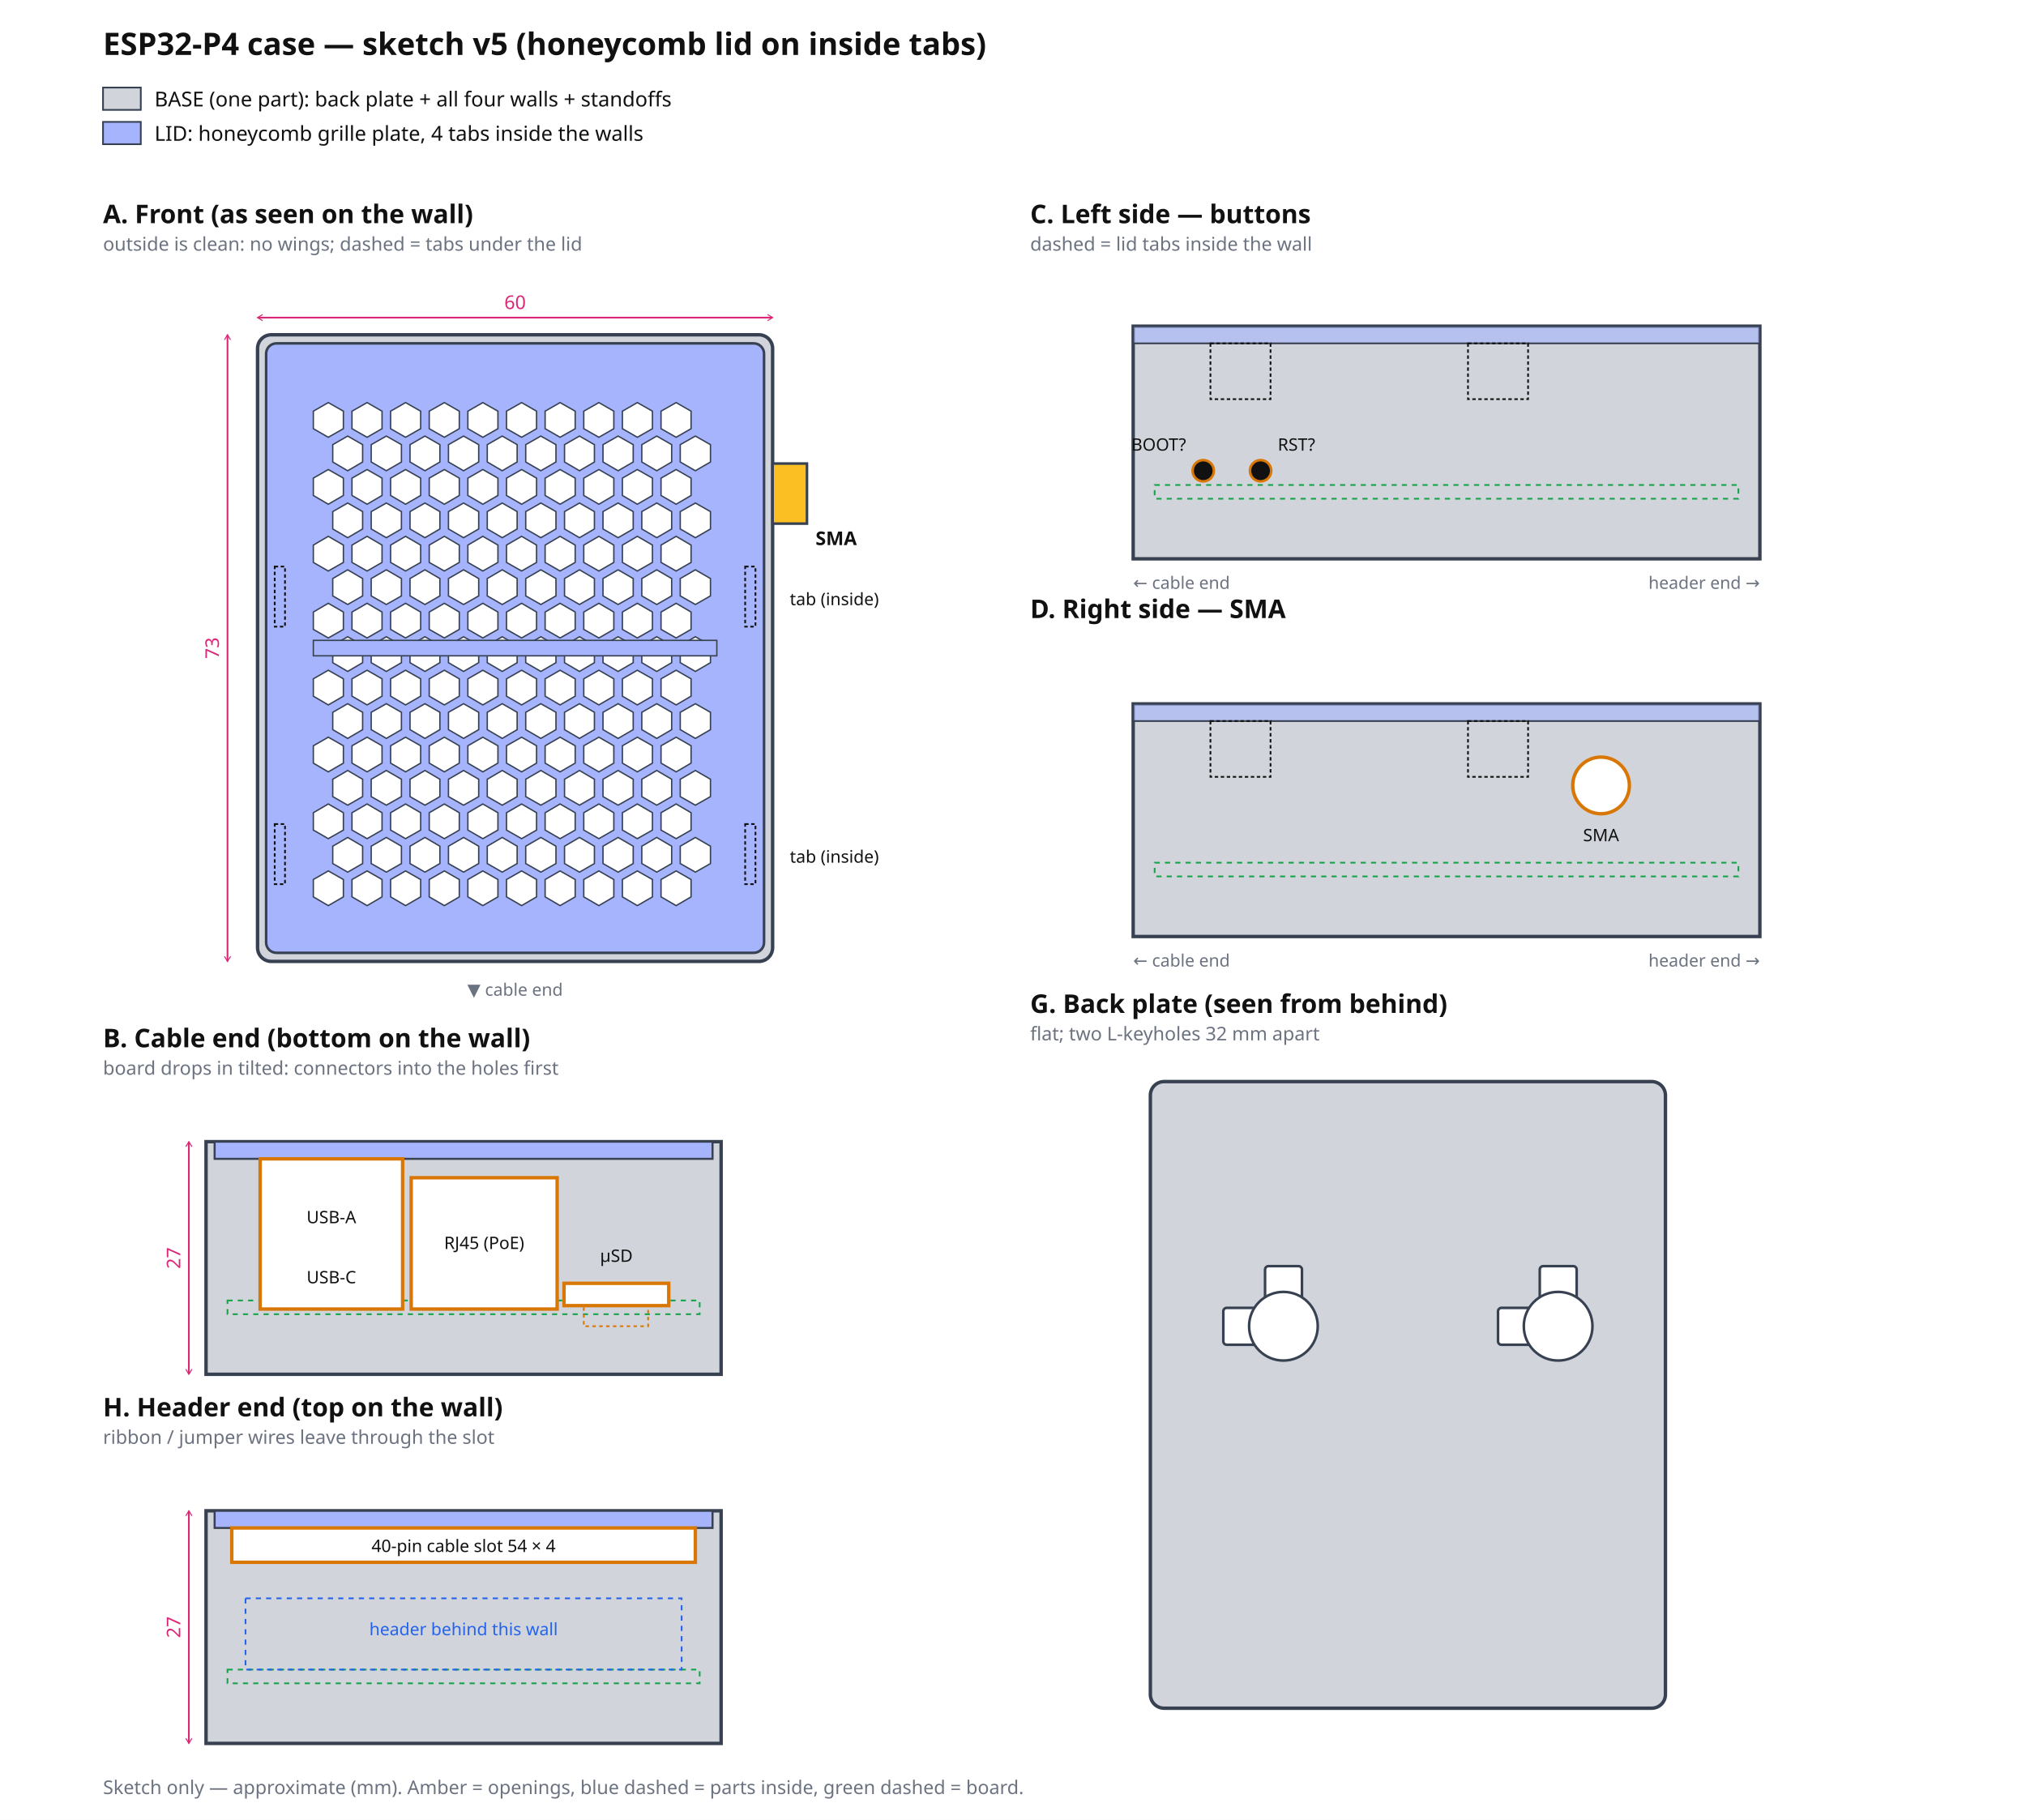
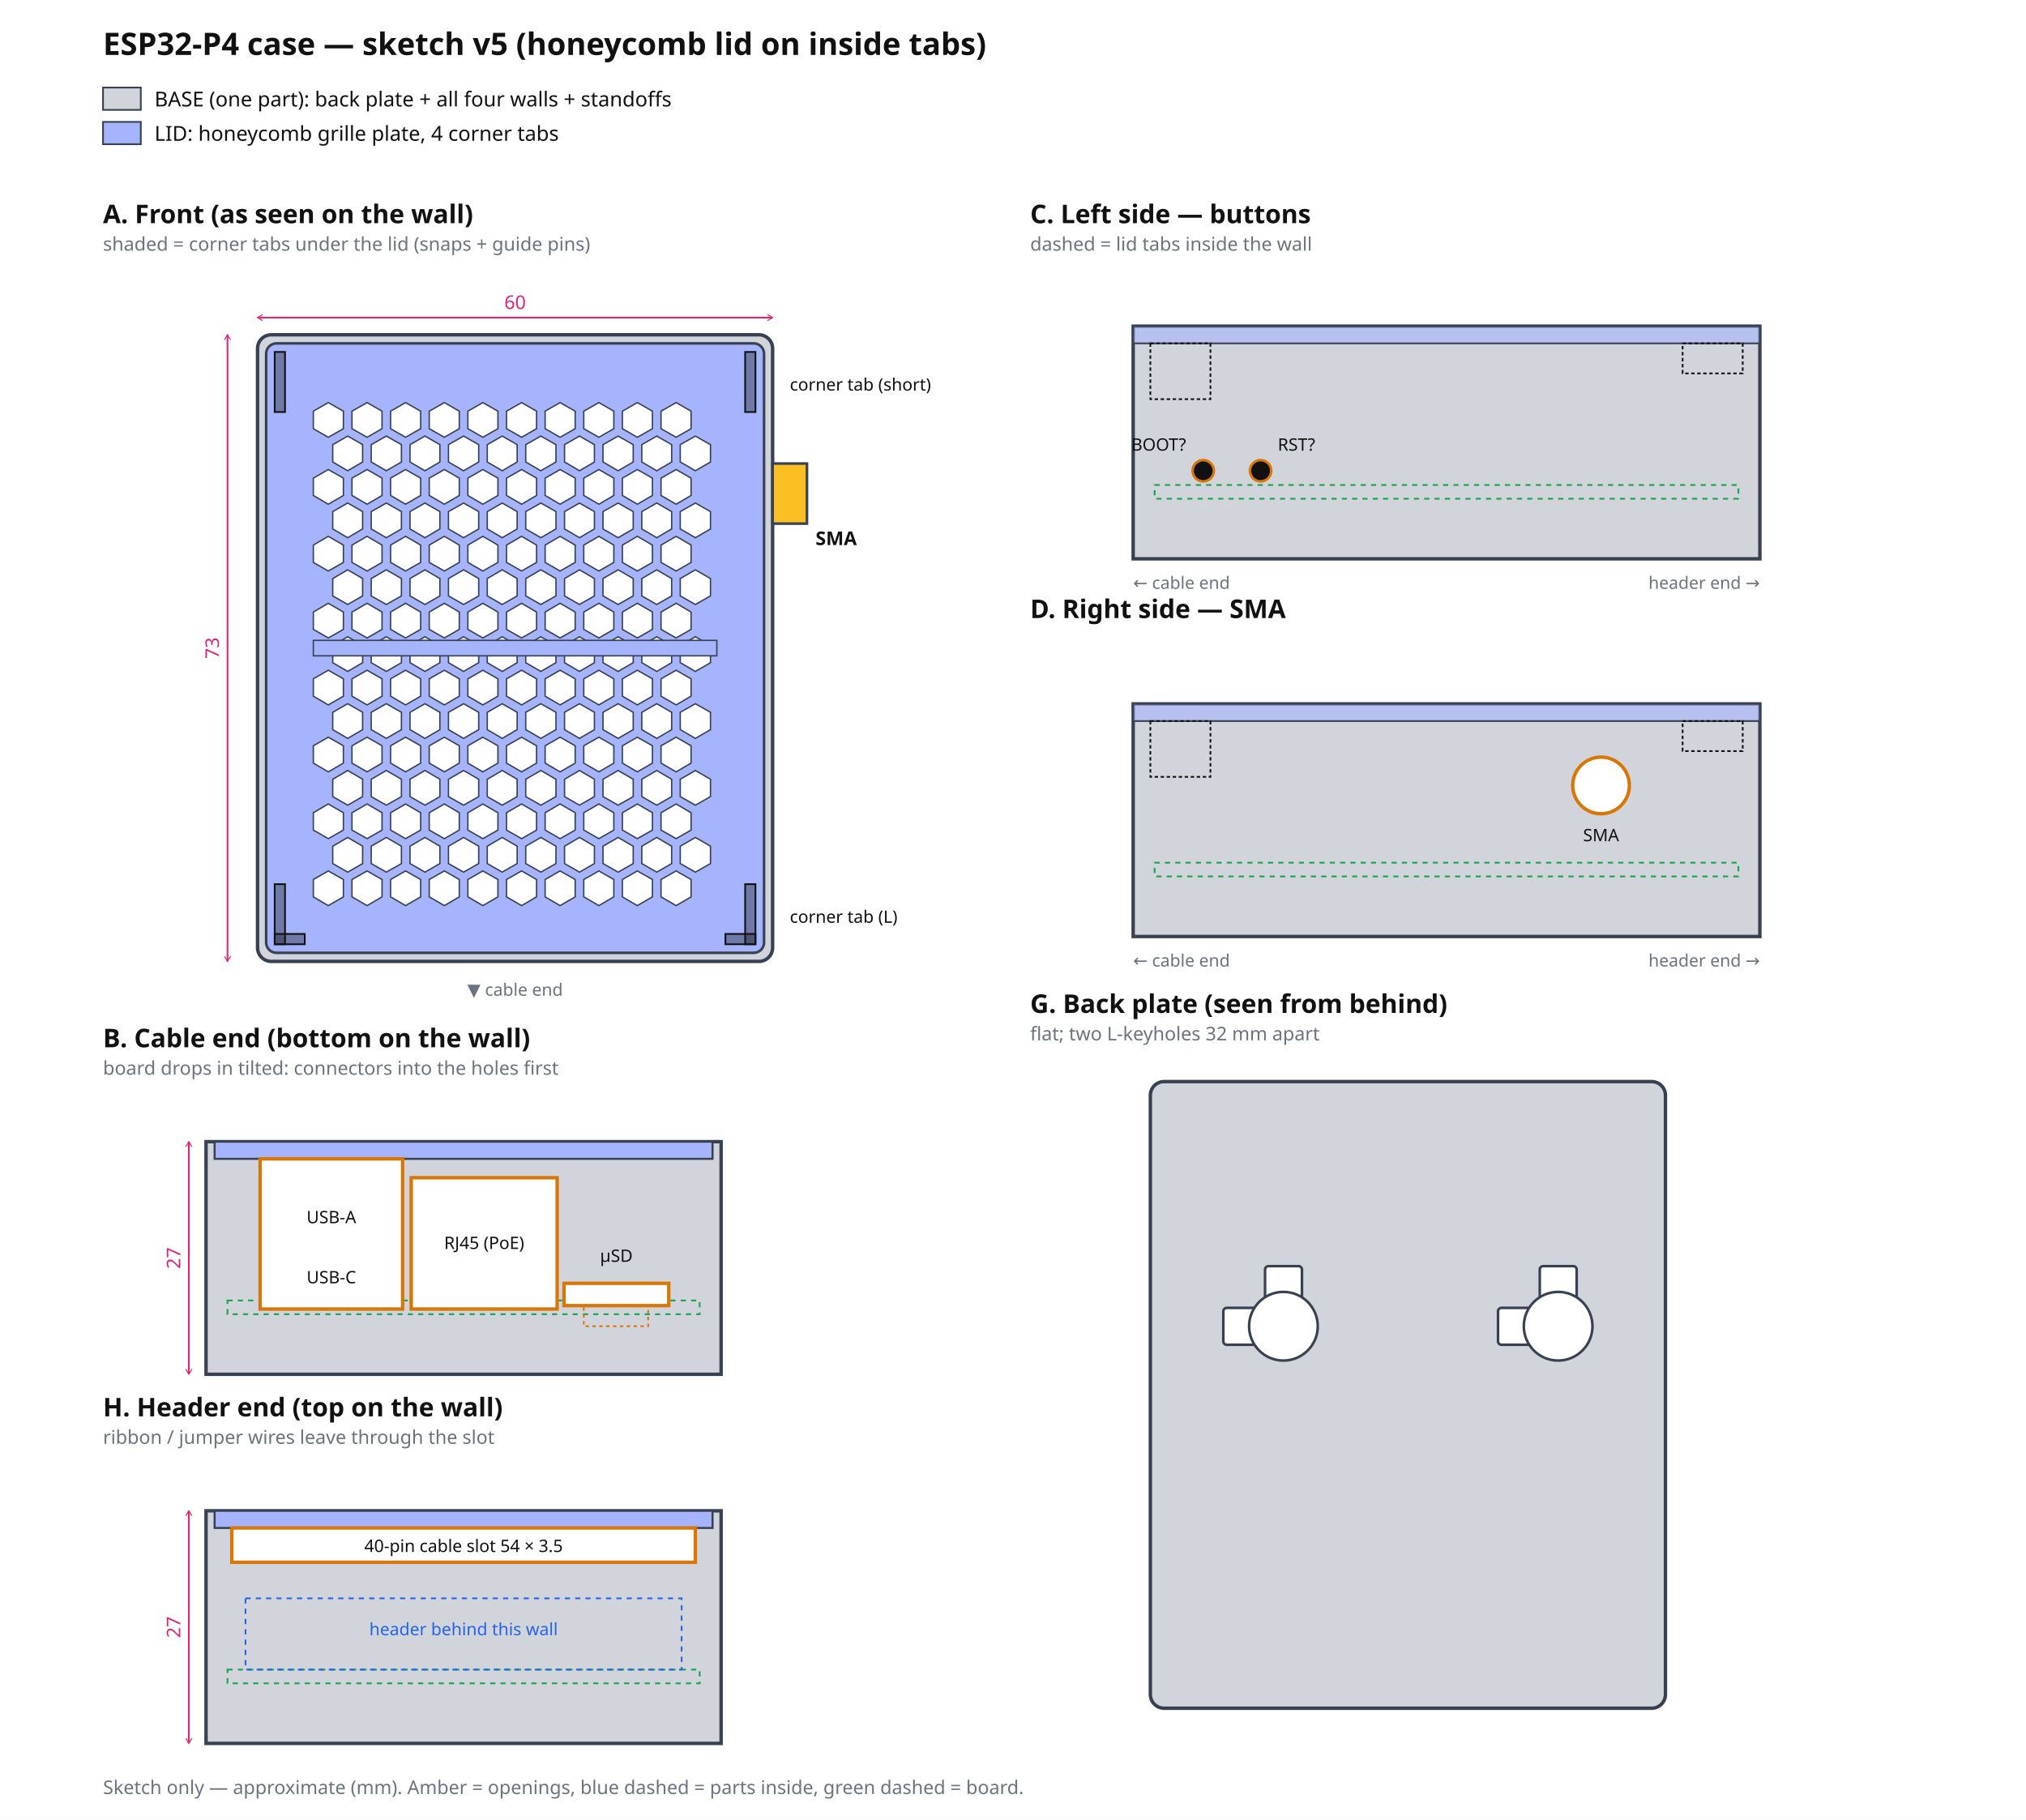
<svg xmlns="http://www.w3.org/2000/svg" width="1180" height="1060" viewBox="0 0 1180 1060">
  <defs>
    <marker id="a" viewBox="0 0 10 10" refX="5" refY="5" markerWidth="6" markerHeight="6" orient="auto-start-reverse">
      <path d="M0,2 L5,5 L0,8" fill="none" stroke="#db2777" />
    </marker>
  </defs>
  <rect width="100%" height="100%" fill="white" />
  <text x="60.0" y="32.0" font-family="sans-serif" font-size="18" fill="#111" text-anchor="start" font-weight="bold">ESP32-P4 case — sketch v5 (honeycomb lid on inside tabs)</text>
  <rect x="60.0" y="51.0" width="22.0" height="13.0" rx="0" fill="#d1d5db" fill-opacity="1" stroke="#374151" stroke-width="1" />
  <text x="90.0" y="62.0" font-family="sans-serif" font-size="12" fill="#111" text-anchor="start" font-weight="normal">BASE (one part): back plate + all four walls + standoffs</text>
  <rect x="60.0" y="71.0" width="22.0" height="13.0" rx="0" fill="#a5b4fc" fill-opacity="1" stroke="#374151" stroke-width="1" />
-   <text x="90.0" y="82.0" font-family="sans-serif" font-size="12" fill="#111" text-anchor="start" font-weight="normal">LID: honeycomb grille plate, 4 tabs inside the walls</text>
+   <text x="90.0" y="82.0" font-family="sans-serif" font-size="12" fill="#111" text-anchor="start" font-weight="normal">LID: honeycomb grille plate, 4 corner tabs</text>
  <text x="60.0" y="130.0" font-family="sans-serif" font-size="15" fill="#111" text-anchor="start" font-weight="bold">A. Front (as seen on the wall)</text>
-   <text x="60.0" y="146.0" font-family="sans-serif" font-size="11" fill="#6b7280" text-anchor="start" font-weight="normal">outside is clean: no wings; dashed = tabs under the lid</text>
+   <text x="60.0" y="146.0" font-family="sans-serif" font-size="11" fill="#6b7280" text-anchor="start" font-weight="normal">shaded = corner tabs under the lid (snaps + guide pins)</text>
  <rect x="150.0" y="195.0" width="300.0" height="365.0" rx="8" fill="#d1d5db" fill-opacity="1" stroke="#374151" stroke-width="2" />
  <rect x="155.0" y="200.0" width="290.0" height="355.0" rx="6" fill="#a5b4fc" fill-opacity="1" stroke="#374151" stroke-width="1.5" />
  <polygon points="200.0,512.3 191.2,507.3 182.5,512.3 182.5,522.4 191.2,527.5 200.0,522.4" fill="white" stroke="#374151" stroke-width="0.8" />
  <polygon points="222.5,512.3 213.8,507.3 205.0,512.3 205.0,522.4 213.8,527.5 222.5,522.4" fill="white" stroke="#374151" stroke-width="0.8" />
  <polygon points="245.0,512.3 236.2,507.3 227.5,512.3 227.5,522.4 236.2,527.5 245.0,522.4" fill="white" stroke="#374151" stroke-width="0.8" />
  <polygon points="267.5,512.3 258.8,507.3 250.0,512.3 250.0,522.4 258.8,527.5 267.5,522.4" fill="white" stroke="#374151" stroke-width="0.8" />
  <polygon points="290.0,512.3 281.2,507.3 272.5,512.3 272.5,522.4 281.2,527.5 290.0,522.4" fill="white" stroke="#374151" stroke-width="0.8" />
  <polygon points="312.5,512.3 303.8,507.3 295.0,512.3 295.0,522.4 303.8,527.5 312.5,522.4" fill="white" stroke="#374151" stroke-width="0.8" />
  <polygon points="335.0,512.3 326.2,507.3 317.5,512.3 317.5,522.4 326.2,527.5 335.0,522.4" fill="white" stroke="#374151" stroke-width="0.8" />
  <polygon points="357.5,512.3 348.8,507.3 340.0,512.3 340.0,522.4 348.8,527.5 357.5,522.4" fill="white" stroke="#374151" stroke-width="0.8" />
  <polygon points="380.0,512.3 371.2,507.3 362.5,512.3 362.5,522.4 371.2,527.5 380.0,522.4" fill="white" stroke="#374151" stroke-width="0.8" />
  <polygon points="402.5,512.3 393.8,507.3 385.0,512.3 385.0,522.4 393.8,527.5 402.5,522.4" fill="white" stroke="#374151" stroke-width="0.8" />
  <polygon points="211.2,492.9 202.5,487.8 193.8,492.9 193.8,503.0 202.5,508.0 211.2,503.0" fill="white" stroke="#374151" stroke-width="0.8" />
  <polygon points="233.8,492.9 225.0,487.8 216.2,492.9 216.2,503.0 225.0,508.0 233.8,503.0" fill="white" stroke="#374151" stroke-width="0.8" />
  <polygon points="256.2,492.9 247.5,487.8 238.8,492.9 238.8,503.0 247.5,508.0 256.2,503.0" fill="white" stroke="#374151" stroke-width="0.8" />
  <polygon points="278.8,492.9 270.0,487.8 261.2,492.9 261.2,503.0 270.0,508.0 278.8,503.0" fill="white" stroke="#374151" stroke-width="0.8" />
  <polygon points="301.2,492.9 292.5,487.8 283.8,492.9 283.8,503.0 292.5,508.0 301.2,503.0" fill="white" stroke="#374151" stroke-width="0.8" />
  <polygon points="323.8,492.9 315.0,487.8 306.2,492.9 306.2,503.0 315.0,508.0 323.8,503.0" fill="white" stroke="#374151" stroke-width="0.8" />
  <polygon points="346.2,492.9 337.5,487.8 328.8,492.9 328.8,503.0 337.5,508.0 346.2,503.0" fill="white" stroke="#374151" stroke-width="0.8" />
  <polygon points="368.8,492.9 360.0,487.8 351.2,492.9 351.2,503.0 360.0,508.0 368.8,503.0" fill="white" stroke="#374151" stroke-width="0.8" />
  <polygon points="391.2,492.9 382.5,487.8 373.8,492.9 373.8,503.0 382.5,508.0 391.2,503.0" fill="white" stroke="#374151" stroke-width="0.8" />
  <polygon points="413.8,492.9 405.0,487.8 396.2,492.9 396.2,503.0 405.0,508.0 413.8,503.0" fill="white" stroke="#374151" stroke-width="0.8" />
  <polygon points="200.0,473.4 191.2,468.3 182.5,473.4 182.5,483.5 191.2,488.5 200.0,483.5" fill="white" stroke="#374151" stroke-width="0.8" />
  <polygon points="222.5,473.4 213.8,468.3 205.0,473.4 205.0,483.5 213.8,488.5 222.5,483.5" fill="white" stroke="#374151" stroke-width="0.8" />
  <polygon points="245.0,473.4 236.2,468.3 227.5,473.4 227.5,483.5 236.2,488.5 245.0,483.5" fill="white" stroke="#374151" stroke-width="0.8" />
  <polygon points="267.5,473.4 258.8,468.3 250.0,473.4 250.0,483.5 258.8,488.5 267.5,483.5" fill="white" stroke="#374151" stroke-width="0.8" />
  <polygon points="290.0,473.4 281.2,468.3 272.5,473.4 272.5,483.5 281.2,488.5 290.0,483.5" fill="white" stroke="#374151" stroke-width="0.8" />
  <polygon points="312.5,473.4 303.8,468.3 295.0,473.4 295.0,483.5 303.8,488.5 312.5,483.5" fill="white" stroke="#374151" stroke-width="0.8" />
  <polygon points="335.0,473.4 326.2,468.3 317.5,473.4 317.5,483.5 326.2,488.5 335.0,483.5" fill="white" stroke="#374151" stroke-width="0.8" />
  <polygon points="357.5,473.4 348.8,468.3 340.0,473.4 340.0,483.5 348.8,488.5 357.5,483.5" fill="white" stroke="#374151" stroke-width="0.8" />
  <polygon points="380.0,473.4 371.2,468.3 362.5,473.4 362.5,483.5 371.2,488.5 380.0,483.5" fill="white" stroke="#374151" stroke-width="0.8" />
  <polygon points="402.5,473.4 393.8,468.3 385.0,473.4 385.0,483.5 393.8,488.5 402.5,483.5" fill="white" stroke="#374151" stroke-width="0.8" />
  <polygon points="211.2,453.9 202.5,448.8 193.8,453.9 193.8,464.0 202.5,469.0 211.2,464.0" fill="white" stroke="#374151" stroke-width="0.8" />
  <polygon points="233.8,453.9 225.0,448.8 216.2,453.9 216.2,464.0 225.0,469.0 233.8,464.0" fill="white" stroke="#374151" stroke-width="0.8" />
  <polygon points="256.2,453.9 247.5,448.8 238.8,453.9 238.8,464.0 247.5,469.0 256.2,464.0" fill="white" stroke="#374151" stroke-width="0.8" />
  <polygon points="278.8,453.9 270.0,448.8 261.2,453.9 261.2,464.0 270.0,469.0 278.8,464.0" fill="white" stroke="#374151" stroke-width="0.8" />
  <polygon points="301.2,453.9 292.5,448.8 283.8,453.9 283.8,464.0 292.5,469.0 301.2,464.0" fill="white" stroke="#374151" stroke-width="0.8" />
  <polygon points="323.8,453.9 315.0,448.8 306.2,453.9 306.2,464.0 315.0,469.0 323.8,464.0" fill="white" stroke="#374151" stroke-width="0.8" />
  <polygon points="346.2,453.9 337.5,448.8 328.8,453.9 328.8,464.0 337.5,469.0 346.2,464.0" fill="white" stroke="#374151" stroke-width="0.8" />
  <polygon points="368.8,453.9 360.0,448.8 351.2,453.9 351.2,464.0 360.0,469.0 368.8,464.0" fill="white" stroke="#374151" stroke-width="0.8" />
  <polygon points="391.2,453.9 382.5,448.8 373.8,453.9 373.8,464.0 382.5,469.0 391.2,464.0" fill="white" stroke="#374151" stroke-width="0.8" />
  <polygon points="413.8,453.9 405.0,448.8 396.2,453.9 396.2,464.0 405.0,469.0 413.8,464.0" fill="white" stroke="#374151" stroke-width="0.8" />
  <polygon points="200.0,434.4 191.2,429.4 182.5,434.4 182.5,444.5 191.2,449.6 200.0,444.5" fill="white" stroke="#374151" stroke-width="0.8" />
  <polygon points="222.5,434.4 213.8,429.4 205.0,434.4 205.0,444.5 213.8,449.6 222.5,444.5" fill="white" stroke="#374151" stroke-width="0.8" />
  <polygon points="245.0,434.4 236.2,429.4 227.5,434.4 227.5,444.5 236.2,449.6 245.0,444.5" fill="white" stroke="#374151" stroke-width="0.8" />
  <polygon points="267.5,434.4 258.8,429.4 250.0,434.4 250.0,444.5 258.8,449.6 267.5,444.5" fill="white" stroke="#374151" stroke-width="0.8" />
  <polygon points="290.0,434.4 281.2,429.4 272.5,434.4 272.5,444.5 281.2,449.6 290.0,444.5" fill="white" stroke="#374151" stroke-width="0.8" />
  <polygon points="312.5,434.4 303.8,429.4 295.0,434.4 295.0,444.5 303.8,449.6 312.5,444.5" fill="white" stroke="#374151" stroke-width="0.8" />
  <polygon points="335.0,434.4 326.2,429.4 317.5,434.4 317.5,444.5 326.2,449.6 335.0,444.5" fill="white" stroke="#374151" stroke-width="0.8" />
  <polygon points="357.5,434.4 348.8,429.4 340.0,434.4 340.0,444.5 348.8,449.6 357.5,444.5" fill="white" stroke="#374151" stroke-width="0.8" />
  <polygon points="380.0,434.4 371.2,429.4 362.5,434.4 362.5,444.5 371.2,449.6 380.0,444.5" fill="white" stroke="#374151" stroke-width="0.8" />
  <polygon points="402.5,434.4 393.8,429.4 385.0,434.4 385.0,444.5 393.8,449.6 402.5,444.5" fill="white" stroke="#374151" stroke-width="0.8" />
  <polygon points="211.2,414.9 202.5,409.9 193.8,414.9 193.8,425.0 202.5,430.1 211.2,425.0" fill="white" stroke="#374151" stroke-width="0.8" />
  <polygon points="233.8,414.9 225.0,409.9 216.2,414.9 216.2,425.0 225.0,430.1 233.8,425.0" fill="white" stroke="#374151" stroke-width="0.8" />
  <polygon points="256.2,414.9 247.5,409.9 238.8,414.9 238.8,425.0 247.5,430.1 256.2,425.0" fill="white" stroke="#374151" stroke-width="0.8" />
  <polygon points="278.8,414.9 270.0,409.9 261.2,414.9 261.2,425.0 270.0,430.1 278.8,425.0" fill="white" stroke="#374151" stroke-width="0.8" />
  <polygon points="301.2,414.9 292.5,409.9 283.8,414.9 283.8,425.0 292.5,430.1 301.2,425.0" fill="white" stroke="#374151" stroke-width="0.8" />
  <polygon points="323.8,414.9 315.0,409.9 306.2,414.9 306.2,425.0 315.0,430.1 323.8,425.0" fill="white" stroke="#374151" stroke-width="0.8" />
  <polygon points="346.2,414.9 337.5,409.9 328.8,414.9 328.8,425.0 337.5,430.1 346.2,425.0" fill="white" stroke="#374151" stroke-width="0.8" />
  <polygon points="368.8,414.9 360.0,409.9 351.2,414.9 351.2,425.0 360.0,430.1 368.8,425.0" fill="white" stroke="#374151" stroke-width="0.8" />
  <polygon points="391.2,414.9 382.5,409.9 373.8,414.9 373.8,425.0 382.5,430.1 391.2,425.0" fill="white" stroke="#374151" stroke-width="0.8" />
  <polygon points="413.8,414.9 405.0,409.9 396.2,414.9 396.2,425.0 405.0,430.1 413.8,425.0" fill="white" stroke="#374151" stroke-width="0.8" />
  <polygon points="200.0,395.4 191.2,390.4 182.5,395.4 182.5,405.5 191.2,410.6 200.0,405.5" fill="white" stroke="#374151" stroke-width="0.8" />
  <polygon points="222.5,395.4 213.8,390.4 205.0,395.4 205.0,405.5 213.8,410.6 222.5,405.5" fill="white" stroke="#374151" stroke-width="0.8" />
  <polygon points="245.0,395.4 236.2,390.4 227.5,395.4 227.5,405.5 236.2,410.6 245.0,405.5" fill="white" stroke="#374151" stroke-width="0.8" />
  <polygon points="267.5,395.4 258.8,390.4 250.0,395.4 250.0,405.5 258.8,410.6 267.5,405.5" fill="white" stroke="#374151" stroke-width="0.8" />
  <polygon points="290.0,395.4 281.2,390.4 272.5,395.4 272.5,405.5 281.2,410.6 290.0,405.5" fill="white" stroke="#374151" stroke-width="0.8" />
  <polygon points="312.5,395.4 303.8,390.4 295.0,395.4 295.0,405.5 303.8,410.6 312.5,405.5" fill="white" stroke="#374151" stroke-width="0.8" />
  <polygon points="335.0,395.4 326.2,390.4 317.5,395.4 317.5,405.5 326.2,410.6 335.0,405.5" fill="white" stroke="#374151" stroke-width="0.8" />
  <polygon points="357.5,395.4 348.8,390.4 340.0,395.4 340.0,405.5 348.8,410.6 357.5,405.5" fill="white" stroke="#374151" stroke-width="0.8" />
  <polygon points="380.0,395.4 371.2,390.4 362.5,395.4 362.5,405.5 371.2,410.6 380.0,405.5" fill="white" stroke="#374151" stroke-width="0.8" />
  <polygon points="402.5,395.4 393.8,390.4 385.0,395.4 385.0,405.5 393.8,410.6 402.5,405.5" fill="white" stroke="#374151" stroke-width="0.8" />
  <polygon points="211.2,375.9 202.5,370.9 193.8,375.9 193.8,386.0 202.5,391.1 211.2,386.0" fill="white" stroke="#374151" stroke-width="0.8" />
  <polygon points="233.8,375.9 225.0,370.9 216.2,375.9 216.2,386.0 225.0,391.1 233.8,386.0" fill="white" stroke="#374151" stroke-width="0.8" />
  <polygon points="256.2,375.9 247.5,370.9 238.8,375.9 238.8,386.0 247.5,391.1 256.2,386.0" fill="white" stroke="#374151" stroke-width="0.8" />
  <polygon points="278.8,375.9 270.0,370.9 261.2,375.9 261.2,386.0 270.0,391.1 278.8,386.0" fill="white" stroke="#374151" stroke-width="0.8" />
  <polygon points="301.2,375.9 292.5,370.9 283.8,375.9 283.8,386.0 292.5,391.1 301.2,386.0" fill="white" stroke="#374151" stroke-width="0.8" />
  <polygon points="323.8,375.9 315.0,370.9 306.2,375.9 306.2,386.0 315.0,391.1 323.8,386.0" fill="white" stroke="#374151" stroke-width="0.8" />
  <polygon points="346.2,375.9 337.5,370.9 328.8,375.9 328.8,386.0 337.5,391.1 346.2,386.0" fill="white" stroke="#374151" stroke-width="0.8" />
  <polygon points="368.8,375.9 360.0,370.9 351.2,375.9 351.2,386.0 360.0,391.1 368.8,386.0" fill="white" stroke="#374151" stroke-width="0.8" />
  <polygon points="391.2,375.9 382.5,370.9 373.8,375.9 373.8,386.0 382.5,391.1 391.2,386.0" fill="white" stroke="#374151" stroke-width="0.8" />
  <polygon points="413.8,375.9 405.0,370.9 396.2,375.9 396.2,386.0 405.0,391.1 413.8,386.0" fill="white" stroke="#374151" stroke-width="0.8" />
  <polygon points="200.0,356.5 191.2,351.4 182.5,356.5 182.5,366.6 191.2,371.6 200.0,366.6" fill="white" stroke="#374151" stroke-width="0.8" />
  <polygon points="222.5,356.5 213.8,351.4 205.0,356.5 205.0,366.6 213.8,371.6 222.5,366.6" fill="white" stroke="#374151" stroke-width="0.8" />
  <polygon points="245.0,356.5 236.2,351.4 227.5,356.5 227.5,366.6 236.2,371.6 245.0,366.6" fill="white" stroke="#374151" stroke-width="0.8" />
  <polygon points="267.5,356.5 258.8,351.4 250.0,356.5 250.0,366.6 258.8,371.6 267.5,366.6" fill="white" stroke="#374151" stroke-width="0.8" />
  <polygon points="290.0,356.5 281.2,351.4 272.5,356.5 272.5,366.6 281.2,371.6 290.0,366.6" fill="white" stroke="#374151" stroke-width="0.8" />
  <polygon points="312.5,356.5 303.8,351.4 295.0,356.5 295.0,366.6 303.8,371.6 312.5,366.6" fill="white" stroke="#374151" stroke-width="0.8" />
  <polygon points="335.0,356.5 326.2,351.4 317.5,356.5 317.5,366.6 326.2,371.6 335.0,366.6" fill="white" stroke="#374151" stroke-width="0.8" />
  <polygon points="357.5,356.5 348.8,351.4 340.0,356.5 340.0,366.6 348.8,371.6 357.5,366.6" fill="white" stroke="#374151" stroke-width="0.8" />
  <polygon points="380.0,356.5 371.2,351.4 362.5,356.5 362.5,366.6 371.2,371.6 380.0,366.6" fill="white" stroke="#374151" stroke-width="0.8" />
  <polygon points="402.5,356.5 393.8,351.4 385.0,356.5 385.0,366.6 393.8,371.6 402.5,366.6" fill="white" stroke="#374151" stroke-width="0.8" />
  <polygon points="211.2,337.0 202.5,331.9 193.8,337.0 193.8,347.1 202.5,352.1 211.2,347.1" fill="white" stroke="#374151" stroke-width="0.8" />
  <polygon points="233.8,337.0 225.0,331.9 216.2,337.0 216.2,347.1 225.0,352.1 233.8,347.1" fill="white" stroke="#374151" stroke-width="0.8" />
  <polygon points="256.2,337.0 247.5,331.9 238.8,337.0 238.8,347.1 247.5,352.1 256.2,347.1" fill="white" stroke="#374151" stroke-width="0.8" />
  <polygon points="278.8,337.0 270.0,331.9 261.2,337.0 261.2,347.1 270.0,352.1 278.8,347.1" fill="white" stroke="#374151" stroke-width="0.8" />
  <polygon points="301.2,337.0 292.5,331.9 283.8,337.0 283.8,347.1 292.5,352.1 301.2,347.1" fill="white" stroke="#374151" stroke-width="0.8" />
  <polygon points="323.8,337.0 315.0,331.9 306.2,337.0 306.2,347.1 315.0,352.1 323.8,347.1" fill="white" stroke="#374151" stroke-width="0.8" />
  <polygon points="346.2,337.0 337.5,331.9 328.8,337.0 328.8,347.1 337.5,352.1 346.2,347.1" fill="white" stroke="#374151" stroke-width="0.8" />
  <polygon points="368.8,337.0 360.0,331.9 351.2,337.0 351.2,347.1 360.0,352.1 368.8,347.1" fill="white" stroke="#374151" stroke-width="0.8" />
  <polygon points="391.2,337.0 382.5,331.9 373.8,337.0 373.8,347.1 382.5,352.1 391.2,347.1" fill="white" stroke="#374151" stroke-width="0.8" />
  <polygon points="413.8,337.0 405.0,331.9 396.2,337.0 396.2,347.1 405.0,352.1 413.8,347.1" fill="white" stroke="#374151" stroke-width="0.8" />
  <polygon points="200.0,317.5 191.2,312.4 182.5,317.5 182.5,327.6 191.2,332.6 200.0,327.6" fill="white" stroke="#374151" stroke-width="0.8" />
  <polygon points="222.5,317.5 213.8,312.4 205.0,317.5 205.0,327.6 213.8,332.6 222.5,327.6" fill="white" stroke="#374151" stroke-width="0.8" />
  <polygon points="245.0,317.5 236.2,312.4 227.5,317.5 227.5,327.6 236.2,332.6 245.0,327.6" fill="white" stroke="#374151" stroke-width="0.8" />
  <polygon points="267.5,317.5 258.8,312.4 250.0,317.5 250.0,327.6 258.8,332.6 267.5,327.6" fill="white" stroke="#374151" stroke-width="0.8" />
  <polygon points="290.0,317.5 281.2,312.4 272.5,317.5 272.5,327.6 281.2,332.6 290.0,327.6" fill="white" stroke="#374151" stroke-width="0.8" />
  <polygon points="312.5,317.5 303.8,312.4 295.0,317.5 295.0,327.6 303.8,332.6 312.5,327.6" fill="white" stroke="#374151" stroke-width="0.8" />
  <polygon points="335.0,317.5 326.2,312.4 317.5,317.5 317.5,327.6 326.2,332.6 335.0,327.6" fill="white" stroke="#374151" stroke-width="0.8" />
  <polygon points="357.5,317.5 348.8,312.4 340.0,317.5 340.0,327.6 348.8,332.6 357.5,327.6" fill="white" stroke="#374151" stroke-width="0.8" />
  <polygon points="380.0,317.5 371.2,312.4 362.5,317.5 362.5,327.6 371.2,332.6 380.0,327.6" fill="white" stroke="#374151" stroke-width="0.8" />
  <polygon points="402.5,317.5 393.8,312.4 385.0,317.5 385.0,327.6 393.8,332.6 402.5,327.6" fill="white" stroke="#374151" stroke-width="0.8" />
  <polygon points="211.2,298.0 202.5,293.0 193.8,298.0 193.8,308.1 202.5,313.2 211.2,308.1" fill="white" stroke="#374151" stroke-width="0.8" />
  <polygon points="233.8,298.0 225.0,293.0 216.2,298.0 216.2,308.1 225.0,313.2 233.8,308.1" fill="white" stroke="#374151" stroke-width="0.8" />
  <polygon points="256.2,298.0 247.5,293.0 238.8,298.0 238.8,308.1 247.5,313.2 256.2,308.1" fill="white" stroke="#374151" stroke-width="0.8" />
  <polygon points="278.8,298.0 270.0,293.0 261.2,298.0 261.2,308.1 270.0,313.2 278.8,308.1" fill="white" stroke="#374151" stroke-width="0.8" />
  <polygon points="301.2,298.0 292.5,293.0 283.8,298.0 283.8,308.1 292.5,313.2 301.2,308.1" fill="white" stroke="#374151" stroke-width="0.8" />
  <polygon points="323.8,298.0 315.0,293.0 306.2,298.0 306.2,308.1 315.0,313.2 323.8,308.1" fill="white" stroke="#374151" stroke-width="0.8" />
  <polygon points="346.2,298.0 337.5,293.0 328.8,298.0 328.8,308.1 337.5,313.2 346.2,308.1" fill="white" stroke="#374151" stroke-width="0.8" />
  <polygon points="368.8,298.0 360.0,293.0 351.2,298.0 351.2,308.1 360.0,313.2 368.8,308.1" fill="white" stroke="#374151" stroke-width="0.8" />
  <polygon points="391.2,298.0 382.5,293.0 373.8,298.0 373.8,308.1 382.5,313.2 391.2,308.1" fill="white" stroke="#374151" stroke-width="0.8" />
  <polygon points="413.8,298.0 405.0,293.0 396.2,298.0 396.2,308.1 405.0,313.2 413.8,308.1" fill="white" stroke="#374151" stroke-width="0.8" />
  <polygon points="200.0,278.5 191.2,273.5 182.5,278.5 182.5,288.6 191.2,293.7 200.0,288.6" fill="white" stroke="#374151" stroke-width="0.8" />
  <polygon points="222.5,278.5 213.8,273.5 205.0,278.5 205.0,288.6 213.8,293.7 222.5,288.6" fill="white" stroke="#374151" stroke-width="0.8" />
  <polygon points="245.0,278.5 236.2,273.5 227.5,278.5 227.5,288.6 236.2,293.7 245.0,288.6" fill="white" stroke="#374151" stroke-width="0.8" />
  <polygon points="267.5,278.5 258.8,273.5 250.0,278.5 250.0,288.6 258.8,293.7 267.5,288.6" fill="white" stroke="#374151" stroke-width="0.8" />
  <polygon points="290.0,278.5 281.2,273.5 272.5,278.5 272.5,288.6 281.2,293.7 290.0,288.6" fill="white" stroke="#374151" stroke-width="0.8" />
  <polygon points="312.5,278.5 303.8,273.5 295.0,278.5 295.0,288.6 303.8,293.7 312.5,288.6" fill="white" stroke="#374151" stroke-width="0.8" />
  <polygon points="335.0,278.5 326.2,273.5 317.5,278.5 317.5,288.6 326.2,293.7 335.0,288.6" fill="white" stroke="#374151" stroke-width="0.8" />
  <polygon points="357.5,278.5 348.8,273.5 340.0,278.5 340.0,288.6 348.8,293.7 357.5,288.6" fill="white" stroke="#374151" stroke-width="0.8" />
  <polygon points="380.0,278.5 371.2,273.5 362.5,278.5 362.5,288.6 371.2,293.7 380.0,288.6" fill="white" stroke="#374151" stroke-width="0.8" />
  <polygon points="402.5,278.5 393.8,273.5 385.0,278.5 385.0,288.6 393.8,293.7 402.5,288.6" fill="white" stroke="#374151" stroke-width="0.8" />
  <polygon points="211.2,259.0 202.5,254.0 193.8,259.0 193.8,269.1 202.5,274.2 211.2,269.1" fill="white" stroke="#374151" stroke-width="0.8" />
  <polygon points="233.8,259.0 225.0,254.0 216.2,259.0 216.2,269.1 225.0,274.2 233.8,269.1" fill="white" stroke="#374151" stroke-width="0.8" />
  <polygon points="256.2,259.0 247.5,254.0 238.8,259.0 238.8,269.1 247.5,274.2 256.2,269.1" fill="white" stroke="#374151" stroke-width="0.8" />
  <polygon points="278.8,259.0 270.0,254.0 261.2,259.0 261.2,269.1 270.0,274.2 278.8,269.1" fill="white" stroke="#374151" stroke-width="0.8" />
  <polygon points="301.2,259.0 292.5,254.0 283.8,259.0 283.8,269.1 292.5,274.2 301.2,269.1" fill="white" stroke="#374151" stroke-width="0.8" />
  <polygon points="323.8,259.0 315.0,254.0 306.2,259.0 306.2,269.1 315.0,274.2 323.8,269.1" fill="white" stroke="#374151" stroke-width="0.8" />
  <polygon points="346.2,259.0 337.5,254.0 328.8,259.0 328.8,269.1 337.5,274.2 346.2,269.1" fill="white" stroke="#374151" stroke-width="0.8" />
  <polygon points="368.8,259.0 360.0,254.0 351.2,259.0 351.2,269.1 360.0,274.2 368.8,269.1" fill="white" stroke="#374151" stroke-width="0.8" />
  <polygon points="391.2,259.0 382.5,254.0 373.8,259.0 373.8,269.1 382.5,274.2 391.2,269.1" fill="white" stroke="#374151" stroke-width="0.8" />
  <polygon points="413.8,259.0 405.0,254.0 396.2,259.0 396.2,269.1 405.0,274.2 413.8,269.1" fill="white" stroke="#374151" stroke-width="0.8" />
  <polygon points="200.0,239.5 191.2,234.5 182.5,239.5 182.5,249.7 191.2,254.7 200.0,249.7" fill="white" stroke="#374151" stroke-width="0.8" />
  <polygon points="222.5,239.5 213.8,234.5 205.0,239.5 205.0,249.7 213.8,254.7 222.5,249.7" fill="white" stroke="#374151" stroke-width="0.8" />
  <polygon points="245.0,239.5 236.2,234.5 227.5,239.5 227.5,249.7 236.2,254.7 245.0,249.7" fill="white" stroke="#374151" stroke-width="0.8" />
  <polygon points="267.5,239.5 258.8,234.5 250.0,239.5 250.0,249.7 258.8,254.7 267.5,249.7" fill="white" stroke="#374151" stroke-width="0.8" />
  <polygon points="290.0,239.5 281.2,234.5 272.5,239.5 272.5,249.7 281.2,254.7 290.0,249.7" fill="white" stroke="#374151" stroke-width="0.8" />
  <polygon points="312.5,239.5 303.8,234.5 295.0,239.5 295.0,249.7 303.8,254.7 312.5,249.7" fill="white" stroke="#374151" stroke-width="0.8" />
  <polygon points="335.0,239.5 326.2,234.5 317.5,239.5 317.5,249.7 326.2,254.7 335.0,249.7" fill="white" stroke="#374151" stroke-width="0.8" />
  <polygon points="357.5,239.5 348.8,234.5 340.0,239.5 340.0,249.7 348.8,254.7 357.5,249.7" fill="white" stroke="#374151" stroke-width="0.8" />
  <polygon points="380.0,239.5 371.2,234.5 362.5,239.5 362.5,249.7 371.2,254.7 380.0,249.7" fill="white" stroke="#374151" stroke-width="0.8" />
  <polygon points="402.5,239.5 393.8,234.5 385.0,239.5 385.0,249.7 393.8,254.7 402.5,249.7" fill="white" stroke="#374151" stroke-width="0.8" />
  <rect x="182.5" y="373.0" width="235.0" height="9.0" rx="0" fill="#a5b4fc" fill-opacity="1" stroke="#374151" stroke-width="0.8" />
-   <rect x="160.0" y="480.0" width="6.0" height="35.0" rx="0" fill="none" fill-opacity="1" stroke="#111" stroke-width="1" stroke-dasharray="2,1.5" />
-   <rect x="434.0" y="480.0" width="6.0" height="35.0" rx="0" fill="none" fill-opacity="1" stroke="#111" stroke-width="1" stroke-dasharray="2,1.5" />
-   <rect x="160.0" y="330.0" width="6.0" height="35.0" rx="0" fill="none" fill-opacity="1" stroke="#111" stroke-width="1" stroke-dasharray="2,1.5" />
-   <rect x="434.0" y="330.0" width="6.0" height="35.0" rx="0" fill="none" fill-opacity="1" stroke="#111" stroke-width="1" stroke-dasharray="2,1.5" />
-   <text x="460.0" y="352.5" font-family="sans-serif" font-size="10" fill="#111" text-anchor="start" font-weight="normal">tab (inside)</text>
-   <text x="460.0" y="502.5" font-family="sans-serif" font-size="10" fill="#111" text-anchor="start" font-weight="normal">tab (inside)</text>
+   <rect x="160.0" y="515.0" width="6.0" height="35.0" rx="0" fill="#111" fill-opacity="0.35" stroke="#111" stroke-width="1" />
+   <rect x="160.0" y="544.0" width="17.5" height="6.0" rx="0" fill="#111" fill-opacity="0.35" stroke="#111" stroke-width="1" />
+   <rect x="434.0" y="515.0" width="6.0" height="35.0" rx="0" fill="#111" fill-opacity="0.35" stroke="#111" stroke-width="1" />
+   <rect x="422.5" y="544.0" width="17.5" height="6.0" rx="0" fill="#111" fill-opacity="0.35" stroke="#111" stroke-width="1" />
+   <rect x="160.0" y="205.0" width="6.0" height="35.0" rx="0" fill="#111" fill-opacity="0.35" stroke="#111" stroke-width="1" />
+   <rect x="434.0" y="205.0" width="6.0" height="35.0" rx="0" fill="#111" fill-opacity="0.35" stroke="#111" stroke-width="1" />
+   <text x="460.0" y="227.5" font-family="sans-serif" font-size="10" fill="#111" text-anchor="start" font-weight="normal">corner tab (short)</text>
+   <text x="460.0" y="537.5" font-family="sans-serif" font-size="10" fill="#111" text-anchor="start" font-weight="normal">corner tab (L)</text>
  <rect x="450.0" y="270.0" width="20.0" height="35.0" rx="0" fill="#fbbf24" fill-opacity="1" stroke="#374151" stroke-width="1.5" />
  <text x="475.0" y="317.5" font-family="sans-serif" font-size="11" fill="#111" text-anchor="start" font-weight="bold">SMA</text>
  <line x1="150.0" y1="185.0" x2="450.0" y2="185.0" stroke="#db2777" stroke-width="1" marker-start="url(#a)" marker-end="url(#a)" />
  <text x="300.0" y="180.0" font-family="sans-serif" font-size="11" fill="#db2777" text-anchor="middle" font-weight="normal">60</text>
  <line x1="132.5" y1="560.0" x2="132.5" y2="195.0" stroke="#db2777" stroke-width="1" marker-start="url(#a)" marker-end="url(#a)" />
  <text x="127.5" y="377.5" font-family="sans-serif" font-size="11" fill="#db2777" text-anchor="middle" font-weight="normal" transform="rotate(-90 127.5 377.5)">73</text>
  <text x="300.0" y="580.0" font-family="sans-serif" font-size="10" fill="#6b7280" text-anchor="middle" font-weight="normal">▼ cable end</text>
  <text x="600.0" y="130.0" font-family="sans-serif" font-size="15" fill="#111" text-anchor="start" font-weight="bold">C. Left side — buttons</text>
  <text x="600.0" y="146.0" font-family="sans-serif" font-size="11" fill="#6b7280" text-anchor="start" font-weight="normal">dashed = lid tabs inside the wall</text>
  <rect x="660.0" y="190.0" width="365.0" height="135.5" rx="0" fill="#d1d5db" fill-opacity="1" stroke="#374151" stroke-width="2" />
  <rect x="660.0" y="190.0" width="365.0" height="10.0" rx="0" fill="#a5b4fc" fill-opacity="0.6" stroke="#374151" stroke-width="1" />
-   <rect x="705.0" y="200.0" width="35.0" height="32.5" rx="0" fill="none" fill-opacity="1" stroke="#111" stroke-width="1" stroke-dasharray="2,1.5" />
-   <rect x="855.0" y="200.0" width="35.0" height="32.5" rx="0" fill="none" fill-opacity="1" stroke="#111" stroke-width="1" stroke-dasharray="2,1.5" />
+   <rect x="670.0" y="200.0" width="35.0" height="32.5" rx="0" fill="none" fill-opacity="1" stroke="#111" stroke-width="1" stroke-dasharray="2,1.5" />
+   <rect x="980.0" y="200.0" width="35.0" height="17.5" rx="0" fill="none" fill-opacity="1" stroke="#111" stroke-width="1" stroke-dasharray="2,1.5" />
  <rect x="672.5" y="282.5" width="340.0" height="8.0" rx="0" fill="none" fill-opacity="1" stroke="#16a34a" stroke-width="1" stroke-dasharray="3,3" />
  <circle cx="700.8" cy="274.2" r="6.2" fill="#111" stroke="#d97706" stroke-width="1.5" />
  <text x="690.8" y="262.5" font-family="sans-serif" font-size="10" fill="#111" text-anchor="end" font-weight="normal">BOOT?</text>
  <circle cx="734.2" cy="274.2" r="6.2" fill="#111" stroke="#d97706" stroke-width="1.5" />
  <text x="744.2" y="262.5" font-family="sans-serif" font-size="10" fill="#111" text-anchor="start" font-weight="normal">RST?</text>
  <text x="660.0" y="343.0" font-family="sans-serif" font-size="10" fill="#6b7280" text-anchor="start" font-weight="normal">← cable end</text>
  <text x="1025.0" y="343.0" font-family="sans-serif" font-size="10" fill="#6b7280" text-anchor="end" font-weight="normal">header end →</text>
  <text x="600.0" y="360.0" font-family="sans-serif" font-size="15" fill="#111" text-anchor="start" font-weight="bold">D. Right side — SMA</text>
  <rect x="660.0" y="410.0" width="365.0" height="135.5" rx="0" fill="#d1d5db" fill-opacity="1" stroke="#374151" stroke-width="2" />
  <rect x="660.0" y="410.0" width="365.0" height="10.0" rx="0" fill="#a5b4fc" fill-opacity="0.6" stroke="#374151" stroke-width="1" />
-   <rect x="705.0" y="420.0" width="35.0" height="32.5" rx="0" fill="none" fill-opacity="1" stroke="#111" stroke-width="1" stroke-dasharray="2,1.5" />
-   <rect x="855.0" y="420.0" width="35.0" height="32.5" rx="0" fill="none" fill-opacity="1" stroke="#111" stroke-width="1" stroke-dasharray="2,1.5" />
+   <rect x="670.0" y="420.0" width="35.0" height="32.5" rx="0" fill="none" fill-opacity="1" stroke="#111" stroke-width="1" stroke-dasharray="2,1.5" />
+   <rect x="980.0" y="420.0" width="35.0" height="17.5" rx="0" fill="none" fill-opacity="1" stroke="#111" stroke-width="1" stroke-dasharray="2,1.5" />
  <rect x="672.5" y="502.5" width="340.0" height="8.0" rx="0" fill="none" fill-opacity="1" stroke="#16a34a" stroke-width="1" stroke-dasharray="3,3" />
  <circle cx="932.5" cy="457.5" r="16.5" fill="white" stroke="#d97706" stroke-width="2" />
  <text x="932.5" y="490.0" font-family="sans-serif" font-size="10" fill="#111" text-anchor="middle" font-weight="normal">SMA</text>
  <text x="660.0" y="563.0" font-family="sans-serif" font-size="10" fill="#6b7280" text-anchor="start" font-weight="normal">← cable end</text>
  <text x="1025.0" y="563.0" font-family="sans-serif" font-size="10" fill="#6b7280" text-anchor="end" font-weight="normal">header end →</text>
  <text x="600.0" y="590.0" font-family="sans-serif" font-size="15" fill="#111" text-anchor="start" font-weight="bold">G. Back plate (seen from behind)</text>
  <text x="600.0" y="606.0" font-family="sans-serif" font-size="11" fill="#6b7280" text-anchor="start" font-weight="normal">flat; two L-keyholes 32 mm apart</text>
  <rect x="670.0" y="630.0" width="300.0" height="365.0" rx="8" fill="#d1d5db" fill-opacity="1" stroke="#374151" stroke-width="2" />
  <rect x="896.8" y="737.5" width="21.5" height="35.0" rx="2" fill="white" fill-opacity="1" stroke="#374151" stroke-width="1.5" />
  <rect x="872.5" y="761.8" width="35.0" height="21.5" rx="2" fill="white" fill-opacity="1" stroke="#374151" stroke-width="1.5" />
  <circle cx="907.5" cy="772.5" r="20.0" fill="white" stroke="#374151" stroke-width="1.5" />
  <rect x="736.8" y="737.5" width="21.5" height="35.0" rx="2" fill="white" fill-opacity="1" stroke="#374151" stroke-width="1.5" />
  <rect x="712.5" y="761.8" width="35.0" height="21.5" rx="2" fill="white" fill-opacity="1" stroke="#374151" stroke-width="1.5" />
  <circle cx="747.5" cy="772.5" r="20.0" fill="white" stroke="#374151" stroke-width="1.5" />
  <text x="60.0" y="610.0" font-family="sans-serif" font-size="15" fill="#111" text-anchor="start" font-weight="bold">B. Cable end (bottom on the wall)</text>
  <text x="60.0" y="626.0" font-family="sans-serif" font-size="11" fill="#6b7280" text-anchor="start" font-weight="normal">board drops in tilted: connectors into the holes first</text>
  <rect x="120.0" y="665.0" width="300.0" height="135.5" rx="0" fill="#d1d5db" fill-opacity="1" stroke="#374151" stroke-width="2" />
  <rect x="125.0" y="665.0" width="290.0" height="10.0" rx="0" fill="#a5b4fc" fill-opacity="1" stroke="#374151" stroke-width="1.2" />
  <rect x="132.5" y="757.5" width="275.0" height="8.0" rx="0" fill="none" fill-opacity="1" stroke="#16a34a" stroke-width="1" stroke-dasharray="3,3" />
  <rect x="151.5" y="675.0" width="83.0" height="87.5" rx="0" fill="white" fill-opacity="1" stroke="#d97706" stroke-width="2" />
  <text x="193.0" y="712.5" font-family="sans-serif" font-size="10" fill="#111" text-anchor="middle" font-weight="normal">USB-A</text>
  <text x="193.0" y="747.5" font-family="sans-serif" font-size="10" fill="#111" text-anchor="middle" font-weight="normal">USB-C</text>
  <rect x="239.5" y="686.0" width="85.0" height="76.5" rx="0" fill="white" fill-opacity="1" stroke="#d97706" stroke-width="2" />
  <text x="282.0" y="727.5" font-family="sans-serif" font-size="10" fill="#111" text-anchor="middle" font-weight="normal">RJ45 (PoE)</text>
  <rect x="328.5" y="747.5" width="61.0" height="13.0" rx="0" fill="white" fill-opacity="1" stroke="#d97706" stroke-width="2" />
  <text x="359.0" y="735.0" font-family="sans-serif" font-size="10" fill="#111" text-anchor="middle" font-weight="normal">µSD</text>
  <rect x="340.0" y="760.5" width="37.5" height="12.0" rx="0" fill="none" fill-opacity="1" stroke="#d97706" stroke-width="1" stroke-dasharray="2,2" />
  <line x1="110.0" y1="800.5" x2="110.0" y2="665.0" stroke="#db2777" stroke-width="1" marker-start="url(#a)" marker-end="url(#a)" />
  <text x="105.0" y="732.8" font-family="sans-serif" font-size="11" fill="#db2777" text-anchor="middle" font-weight="normal" transform="rotate(-90 105.0 732.8)">27</text>
  <text x="60.0" y="825.0" font-family="sans-serif" font-size="15" fill="#111" text-anchor="start" font-weight="bold">H. Header end (top on the wall)</text>
  <text x="60.0" y="841.0" font-family="sans-serif" font-size="11" fill="#6b7280" text-anchor="start" font-weight="normal">ribbon / jumper wires leave through the slot</text>
  <rect x="120.0" y="880.0" width="300.0" height="135.5" rx="0" fill="#d1d5db" fill-opacity="1" stroke="#374151" stroke-width="2" />
  <rect x="125.0" y="880.0" width="290.0" height="10.0" rx="0" fill="#a5b4fc" fill-opacity="1" stroke="#374151" stroke-width="1.2" />
  <rect x="132.5" y="972.5" width="275.0" height="8.0" rx="0" fill="none" fill-opacity="1" stroke="#16a34a" stroke-width="1" stroke-dasharray="3,3" />
  <rect x="135.0" y="890.0" width="270.0" height="20.0" rx="0" fill="white" fill-opacity="1" stroke="#d97706" stroke-width="2" />
-   <text x="270.0" y="904.0" font-family="sans-serif" font-size="10" fill="#111" text-anchor="middle" font-weight="normal">40-pin cable slot 54 × 4</text>
+   <text x="270.0" y="904.0" font-family="sans-serif" font-size="10" fill="#111" text-anchor="middle" font-weight="normal">40-pin cable slot 54 × 3.5</text>
  <rect x="143.0" y="931.0" width="254.0" height="41.5" rx="0" fill="none" fill-opacity="1" stroke="#2563eb" stroke-width="1" stroke-dasharray="3,3" />
  <text x="270.0" y="952.5" font-family="sans-serif" font-size="10" fill="#2563eb" text-anchor="middle" font-weight="normal">header behind this wall</text>
  <line x1="110.0" y1="1015.5" x2="110.0" y2="880.0" stroke="#db2777" stroke-width="1" marker-start="url(#a)" marker-end="url(#a)" />
  <text x="105.0" y="947.8" font-family="sans-serif" font-size="11" fill="#db2777" text-anchor="middle" font-weight="normal" transform="rotate(-90 105.0 947.8)">27</text>
  <text x="60.0" y="1045.0" font-family="sans-serif" font-size="11" fill="#6b7280" text-anchor="start" font-weight="normal">Sketch only — approximate (mm). Amber = openings, blue dashed = parts inside, green dashed = board.</text>
</svg>
